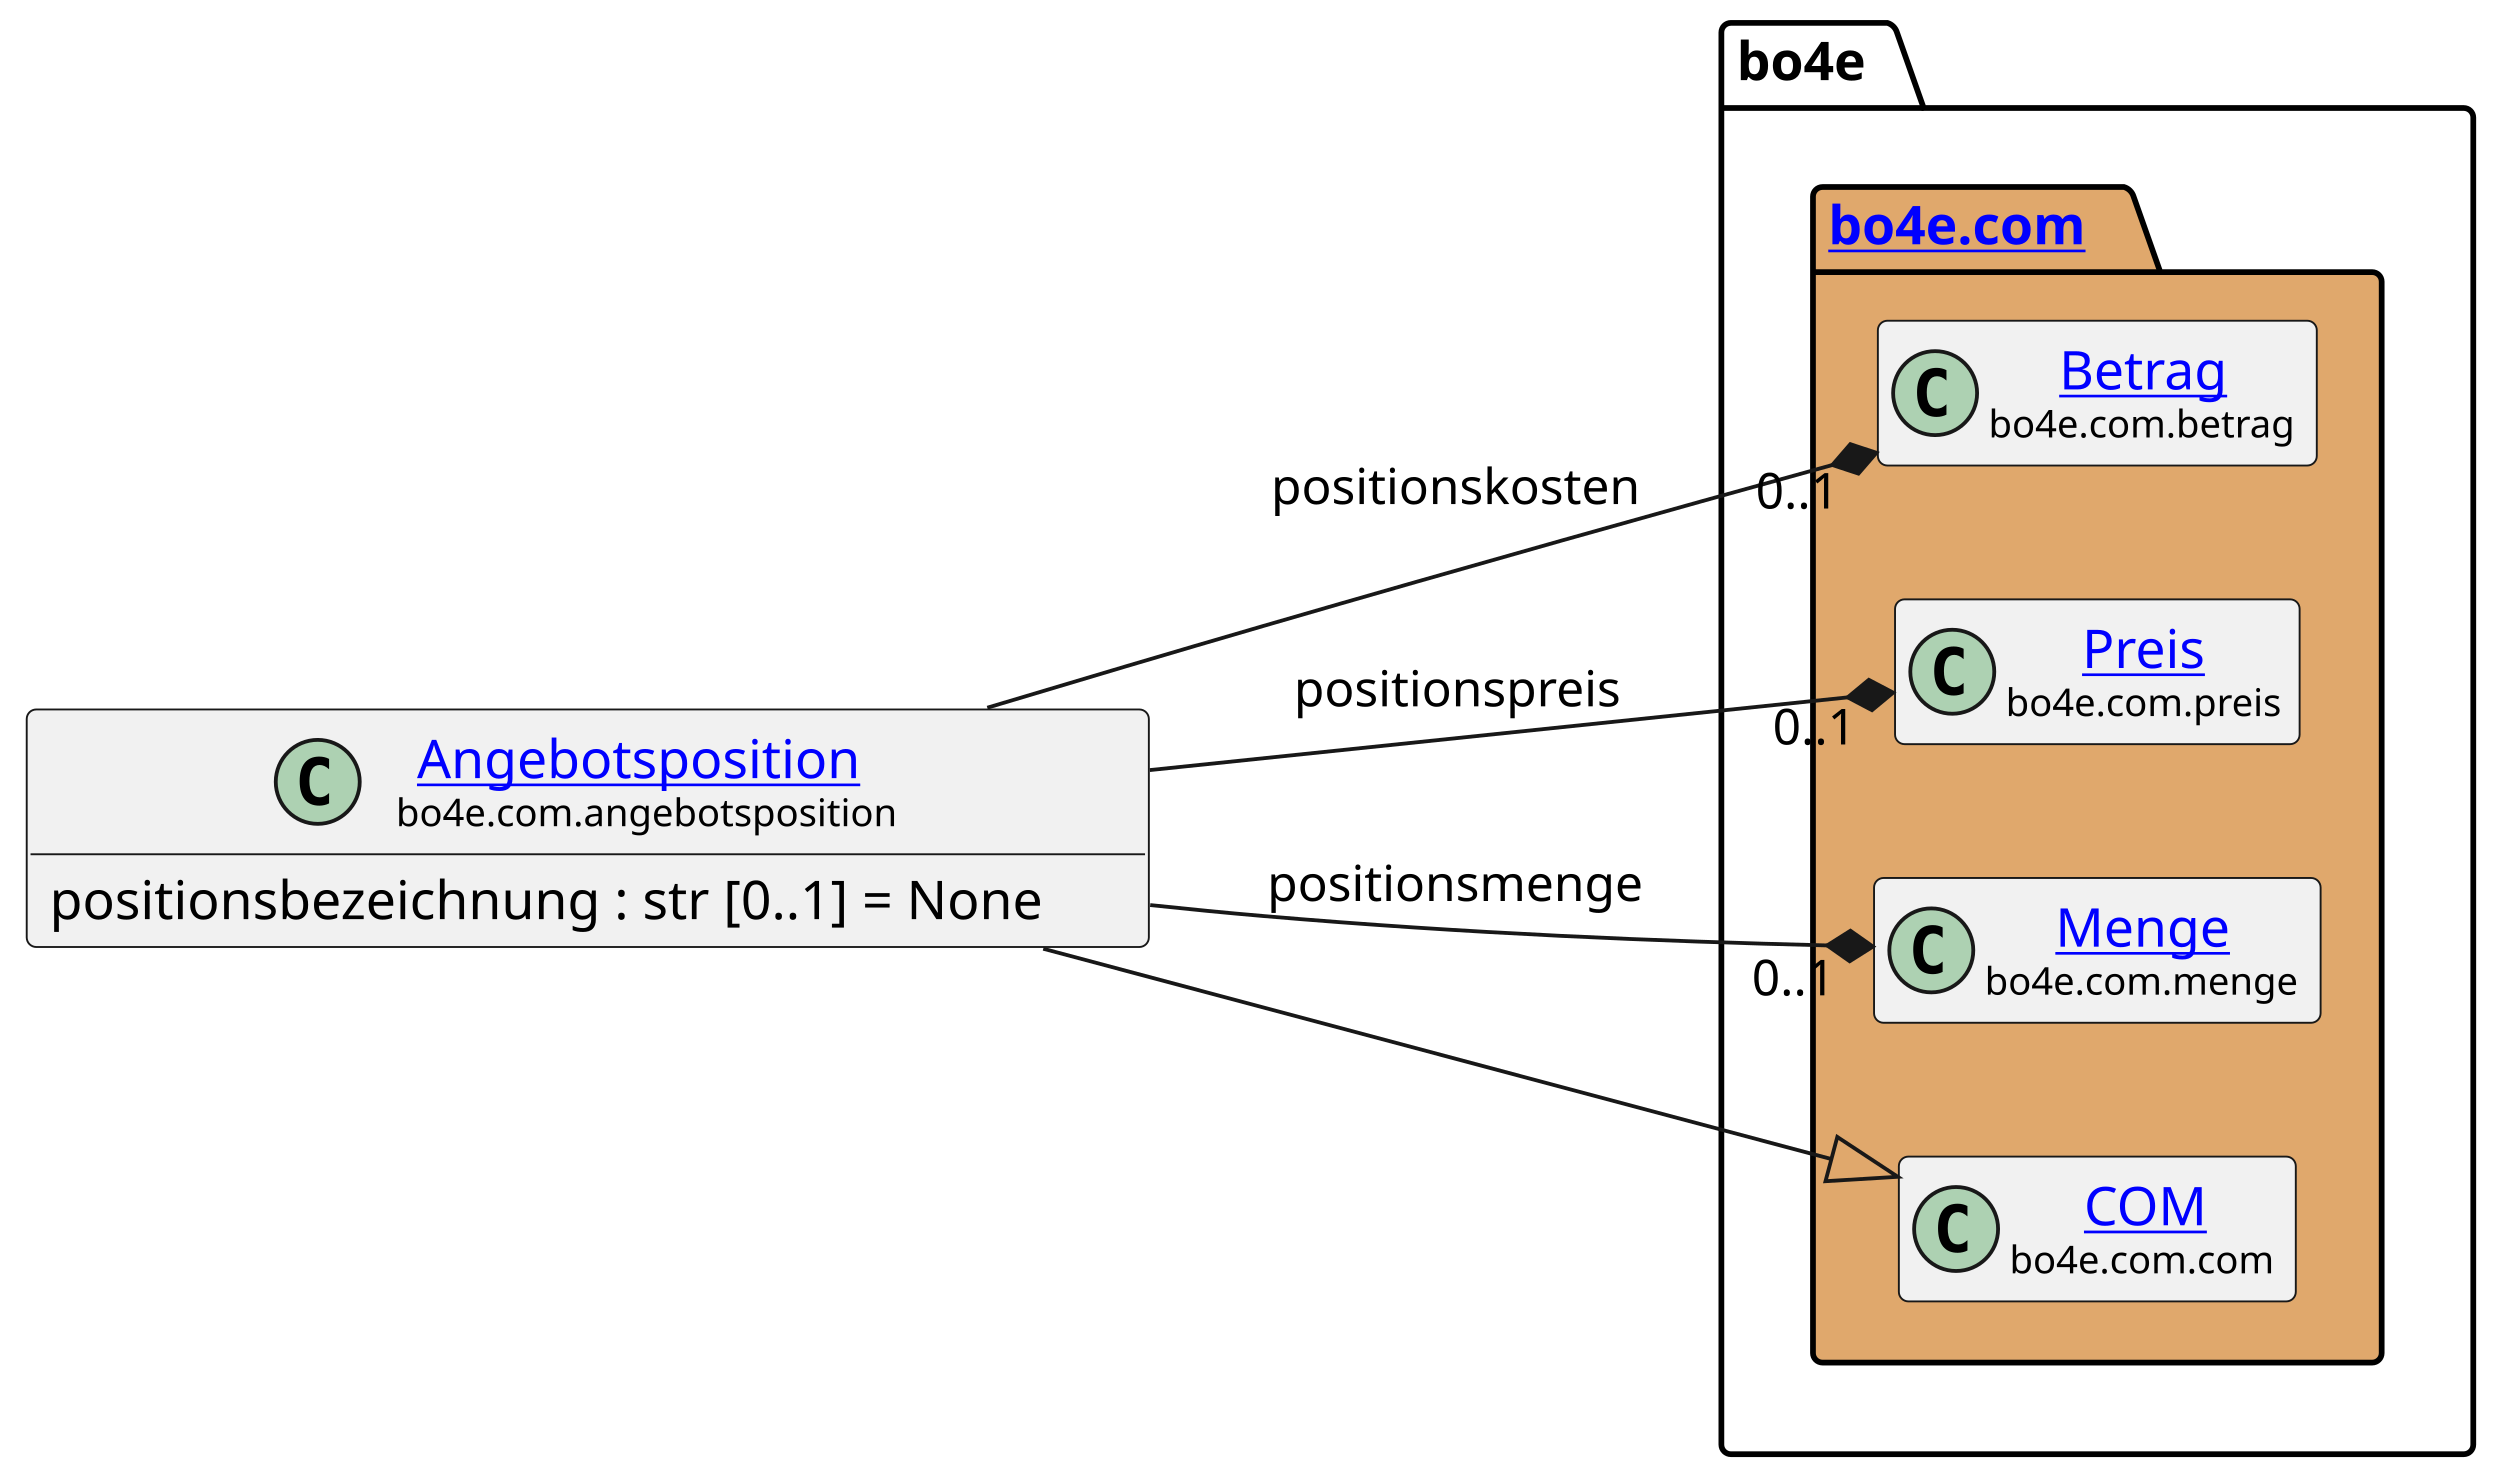
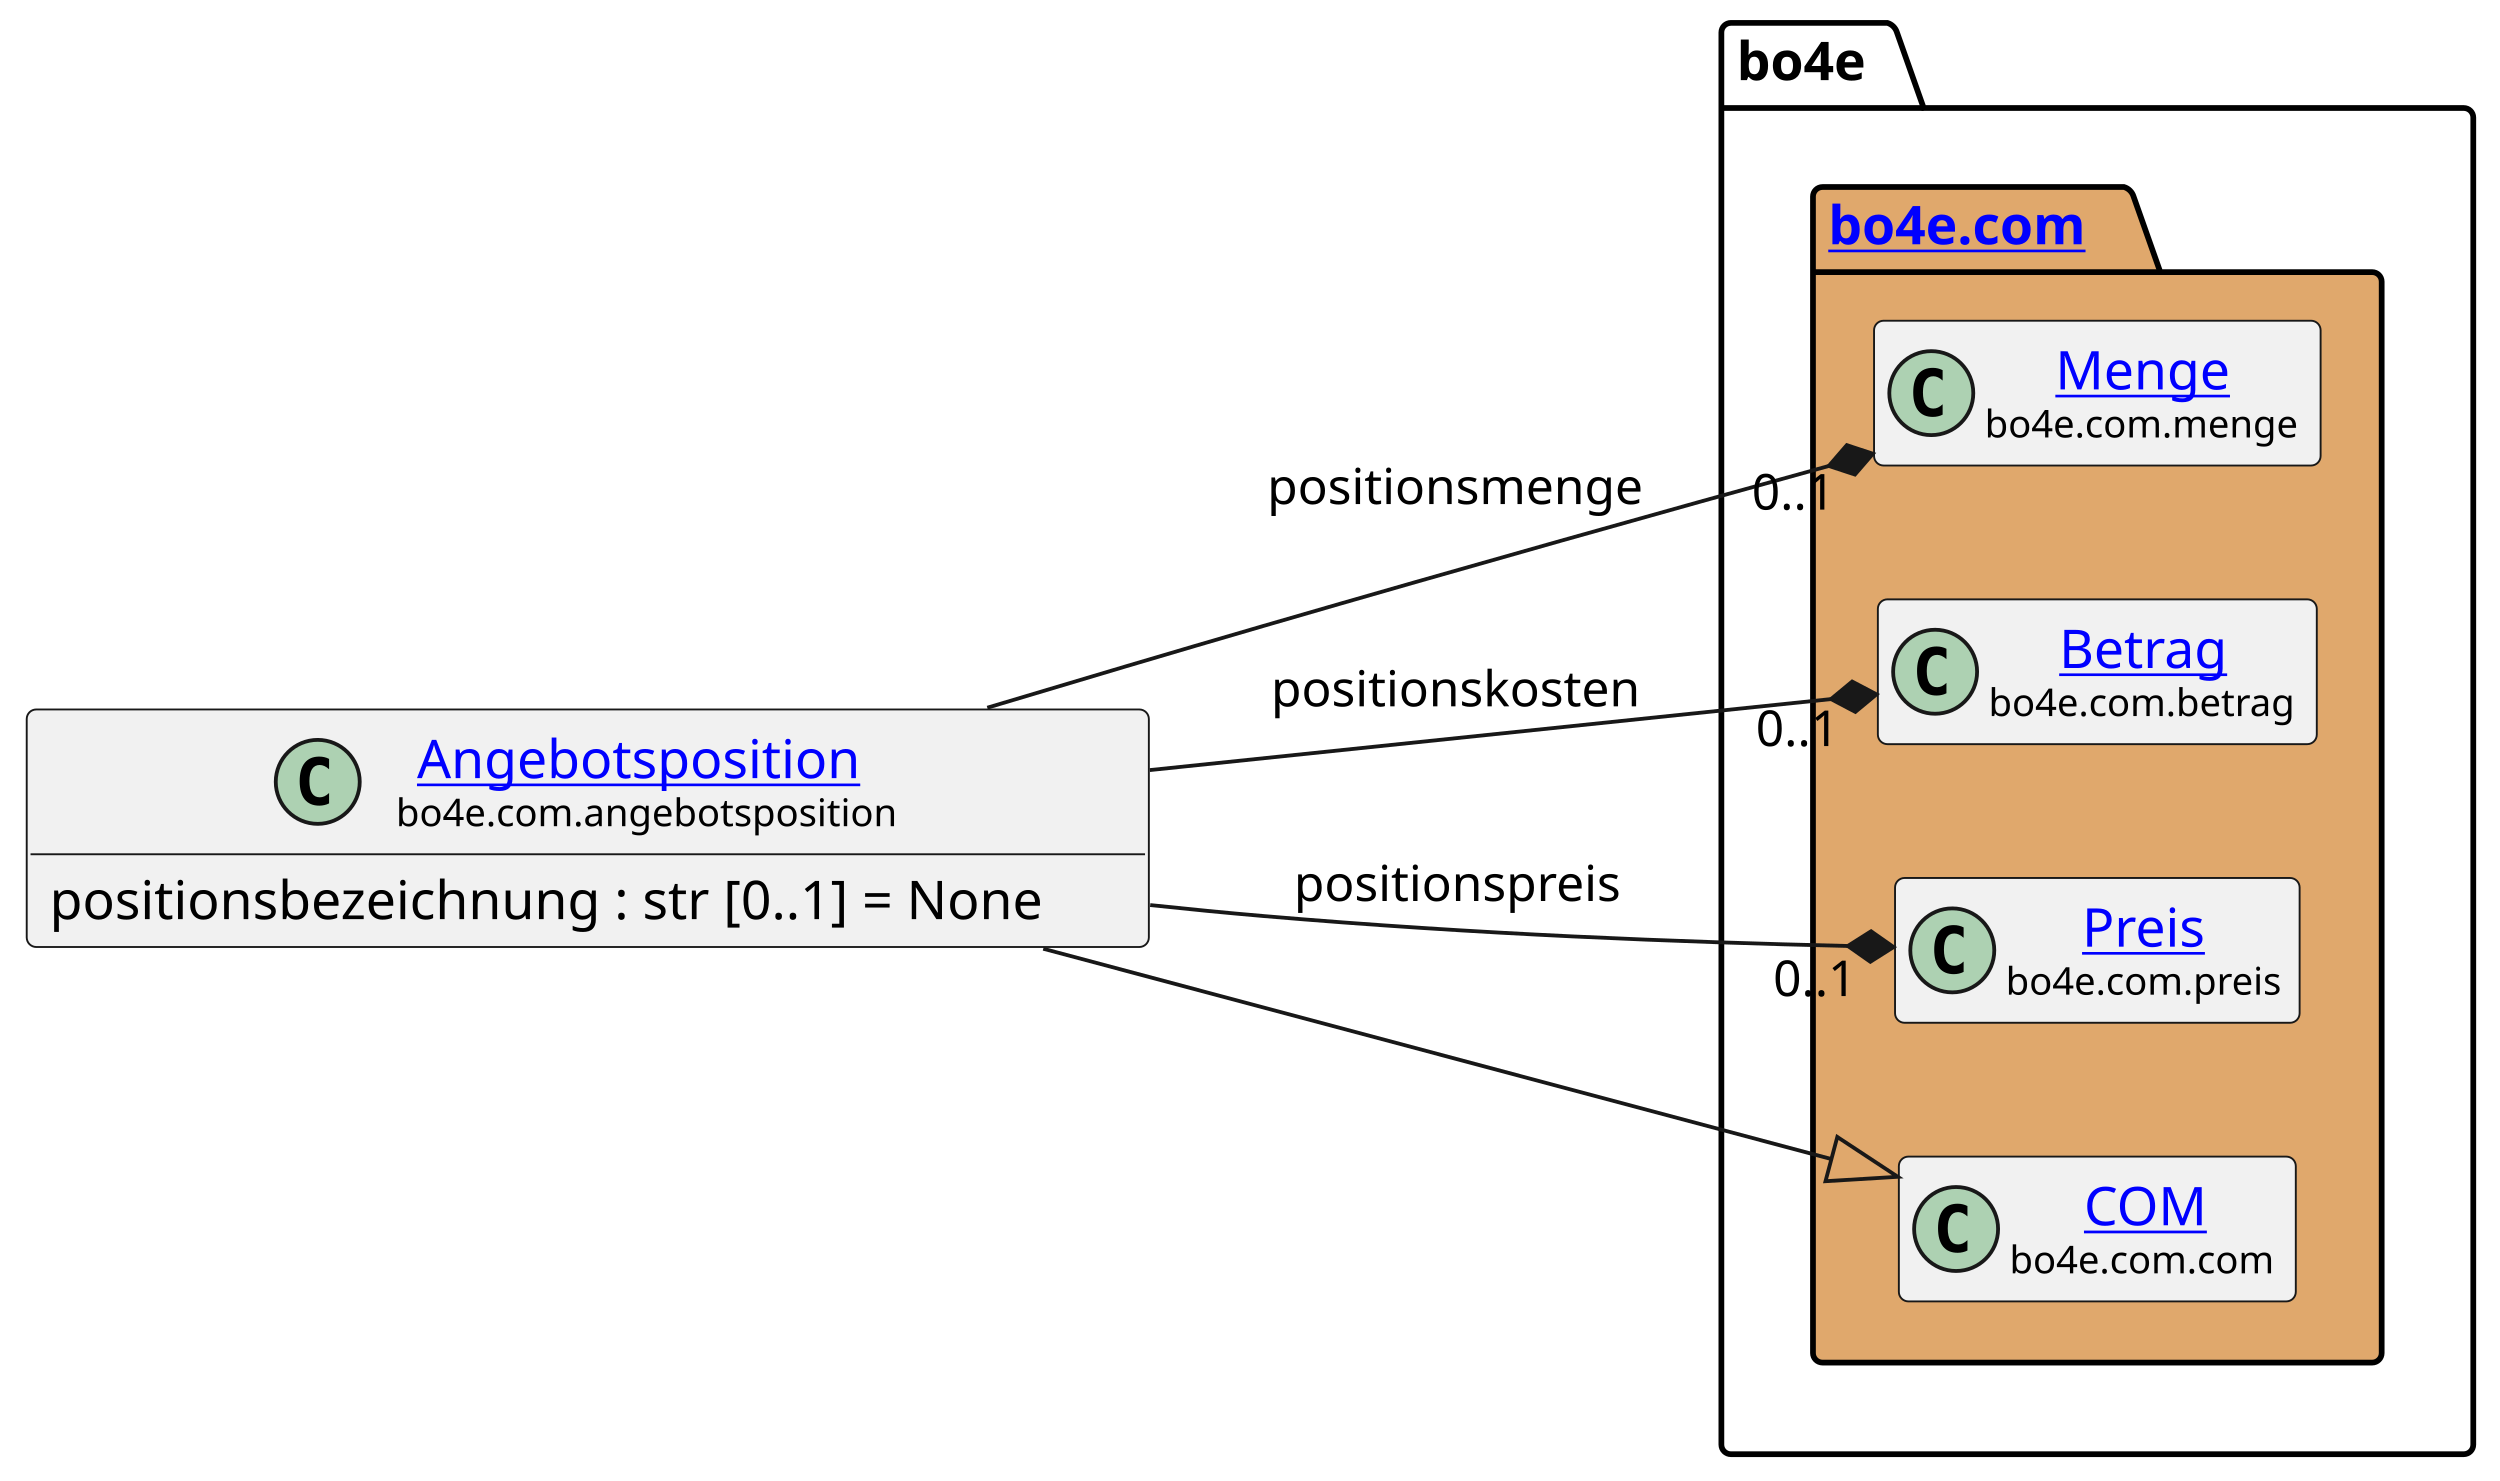
<svg xmlns="http://www.w3.org/2000/svg" xmlns:xlink="http://www.w3.org/1999/xlink" contentStyleType="text/css" height="388px" preserveAspectRatio="none" style="width:655px;height:388px;background:#FFFFFF;" version="1.1" viewBox="0 0 655 388" width="655px" zoomAndPan="magnify">
  <defs />
  <g>
    <g id="cluster_bo4e">
      <path d="M453.5,6 L494.5,6 A3.75,3.75 0 0 1 497,8.5 L504,28.297 L645.5,28.297 A2.5,2.5 0 0 1 648,30.797 L648,378.5 A2.5,2.5 0 0 1 645.5,381 L453.5,381 A2.5,2.5 0 0 1 451,378.5 L451,8.5 A2.5,2.5 0 0 1 453.5,6 " fill="none" style="stroke:#000000;stroke-width:1.5;" />
      <line style="stroke:#000000;stroke-width:1.5;" x1="451" x2="504" y1="28.297" y2="28.297" />
      <text fill="#000000" font-family="sans-serif" font-size="14" font-weight="bold" lengthAdjust="spacing" textLength="40" x="455" y="20.995">bo4e</text>
    </g>
    <g id="cluster_com">
      <path d="M477.5,49 L556.5,49 A3.75,3.75 0 0 1 559,51.5 L566,71.297 L621.5,71.297 A2.5,2.5 0 0 1 624,73.797 L624,354.5 A2.5,2.5 0 0 1 621.5,357 L477.5,357 A2.5,2.5 0 0 1 475,354.5 L475,51.5 A2.5,2.5 0 0 1 477.5,49 " fill="#E0A86C" style="stroke:#000000;stroke-width:1.5;" />
      <line style="stroke:#000000;stroke-width:1.5;" x1="475" x2="566" y1="71.297" y2="71.297" />
      <a href="https://bo4e.github.io/BO4E-python/latest/api/bo4e.com.html" target="_top" title="https://bo4e.github.io/BO4E-python/latest/api/bo4e.com.html" xlink:actuate="onRequest" xlink:href="https://bo4e.github.io/BO4E-python/latest/api/bo4e.com.html" xlink:show="new" xlink:title="https://bo4e.github.io/BO4E-python/latest/api/bo4e.com.html" xlink:type="simple">
        <text fill="#0000FF" font-family="sans-serif" font-size="14" font-weight="bold" lengthAdjust="spacing" text-decoration="underline" textLength="78" x="479" y="63.995">bo4e.com</text>
      </a>
    </g>
+     <g id="elem_Menge">
+       <rect codeLine="8" fill="#F1F1F1" height="37.938" id="Menge" rx="2.5" ry="2.5" style="stroke:#181818;stroke-width:0.5;" width="117" x="491" y="84.03" />
+       <ellipse cx="506" cy="102.999" fill="#ADD1B2" rx="11" ry="11" style="stroke:#181818;stroke-width:1.0;" />
+       <path d="M508.969,108.639 Q508.391,108.936 507.75,109.077 Q507.109,109.233 506.406,109.233 Q503.906,109.233 502.578,107.593 Q501.266,105.936 501.266,102.811 Q501.266,99.686 502.578,98.03 Q503.906,96.374 506.406,96.374 Q507.109,96.374 507.75,96.53 Q508.406,96.686 508.969,96.983 L508.969,99.702 Q508.344,99.124 507.75,98.858 Q507.156,98.577 506.531,98.577 Q505.188,98.577 504.5,99.655 Q503.812,100.718 503.812,102.811 Q503.812,104.905 504.5,105.983 Q505.188,107.046 506.531,107.046 Q507.156,107.046 507.75,106.78 Q508.344,106.499 508.969,105.921 L508.969,108.639 Z " fill="#000000" />
+       <a href="https://bo4e.github.io/BO4E-python/latest/api/bo4e.com.html#bo4e.com.menge.Menge" target="_top" title="https://bo4e.github.io/BO4E-python/latest/api/bo4e.com.html#bo4e.com.menge.Menge" xlink:actuate="onRequest" xlink:href="https://bo4e.github.io/BO4E-python/latest/api/bo4e.com.html#bo4e.com.menge.Menge" xlink:show="new" xlink:title="https://bo4e.github.io/BO4E-python/latest/api/bo4e.com.html#bo4e.com.menge.Menge" xlink:type="simple">
+         <text fill="#0000FF" font-family="sans-serif" font-size="14" lengthAdjust="spacing" text-decoration="underline" textLength="48" x="538.5" y="102.025">Menge</text>
+       </a>
+       <text fill="#000000" font-family="sans-serif" font-size="10" lengthAdjust="spacing" textLength="85" x="520" y="114.609">bo4e.com.menge</text>
+     </g>
    <g id="elem_Betrag">
-       <rect codeLine="8" fill="#F1F1F1" height="37.938" id="Betrag" rx="2.5" ry="2.5" style="stroke:#181818;stroke-width:0.5;" width="115" x="492" y="84.03" />
-       <ellipse cx="507" cy="102.999" fill="#ADD1B2" rx="11" ry="11" style="stroke:#181818;stroke-width:1.0;" />
-       <path d="M509.969,108.639 Q509.391,108.936 508.75,109.077 Q508.109,109.233 507.406,109.233 Q504.906,109.233 503.578,107.593 Q502.266,105.936 502.266,102.811 Q502.266,99.686 503.578,98.03 Q504.906,96.374 507.406,96.374 Q508.109,96.374 508.75,96.53 Q509.406,96.686 509.969,96.983 L509.969,99.702 Q509.344,99.124 508.75,98.858 Q508.156,98.577 507.531,98.577 Q506.188,98.577 505.5,99.655 Q504.812,100.718 504.812,102.811 Q504.812,104.905 505.5,105.983 Q506.188,107.046 507.531,107.046 Q508.156,107.046 508.75,106.78 Q509.344,106.499 509.969,105.921 L509.969,108.639 Z " fill="#000000" />
+       <rect codeLine="9" fill="#F1F1F1" height="37.938" id="Betrag" rx="2.5" ry="2.5" style="stroke:#181818;stroke-width:0.5;" width="115" x="492" y="157.03" />
+       <ellipse cx="507" cy="175.999" fill="#ADD1B2" rx="11" ry="11" style="stroke:#181818;stroke-width:1.0;" />
+       <path d="M509.969,181.639 Q509.391,181.936 508.75,182.077 Q508.109,182.233 507.406,182.233 Q504.906,182.233 503.578,180.593 Q502.266,178.936 502.266,175.811 Q502.266,172.686 503.578,171.03 Q504.906,169.374 507.406,169.374 Q508.109,169.374 508.75,169.53 Q509.406,169.686 509.969,169.983 L509.969,172.702 Q509.344,172.124 508.75,171.858 Q508.156,171.577 507.531,171.577 Q506.188,171.577 505.5,172.655 Q504.812,173.718 504.812,175.811 Q504.812,177.905 505.5,178.983 Q506.188,180.046 507.531,180.046 Q508.156,180.046 508.75,179.78 Q509.344,179.499 509.969,178.921 L509.969,181.639 Z " fill="#000000" />
      <a href="https://bo4e.github.io/BO4E-python/latest/api/bo4e.com.html#bo4e.com.betrag.Betrag" target="_top" title="https://bo4e.github.io/BO4E-python/latest/api/bo4e.com.html#bo4e.com.betrag.Betrag" xlink:actuate="onRequest" xlink:href="https://bo4e.github.io/BO4E-python/latest/api/bo4e.com.html#bo4e.com.betrag.Betrag" xlink:show="new" xlink:title="https://bo4e.github.io/BO4E-python/latest/api/bo4e.com.html#bo4e.com.betrag.Betrag" xlink:type="simple">
-         <text fill="#0000FF" font-family="sans-serif" font-size="14" lengthAdjust="spacing" text-decoration="underline" textLength="46" x="539.5" y="102.025">Betrag</text>
+         <text fill="#0000FF" font-family="sans-serif" font-size="14" lengthAdjust="spacing" text-decoration="underline" textLength="46" x="539.5" y="175.025">Betrag</text>
      </a>
-       <text fill="#000000" font-family="sans-serif" font-size="10" lengthAdjust="spacing" textLength="83" x="521" y="114.609">bo4e.com.betrag</text>
+       <text fill="#000000" font-family="sans-serif" font-size="10" lengthAdjust="spacing" textLength="83" x="521" y="187.609">bo4e.com.betrag</text>
    </g>
    <g id="elem_Preis">
-       <rect codeLine="9" fill="#F1F1F1" height="37.938" id="Preis" rx="2.5" ry="2.5" style="stroke:#181818;stroke-width:0.5;" width="106" x="496.5" y="157.03" />
-       <ellipse cx="511.5" cy="175.999" fill="#ADD1B2" rx="11" ry="11" style="stroke:#181818;stroke-width:1.0;" />
-       <path d="M514.469,181.639 Q513.891,181.936 513.25,182.077 Q512.609,182.233 511.906,182.233 Q509.406,182.233 508.078,180.593 Q506.766,178.936 506.766,175.811 Q506.766,172.686 508.078,171.03 Q509.406,169.374 511.906,169.374 Q512.609,169.374 513.25,169.53 Q513.906,169.686 514.469,169.983 L514.469,172.702 Q513.844,172.124 513.25,171.858 Q512.656,171.577 512.031,171.577 Q510.688,171.577 510,172.655 Q509.312,173.718 509.312,175.811 Q509.312,177.905 510,178.983 Q510.688,180.046 512.031,180.046 Q512.656,180.046 513.25,179.78 Q513.844,179.499 514.469,178.921 L514.469,181.639 Z " fill="#000000" />
+       <rect codeLine="10" fill="#F1F1F1" height="37.938" id="Preis" rx="2.5" ry="2.5" style="stroke:#181818;stroke-width:0.5;" width="106" x="496.5" y="230.03" />
+       <ellipse cx="511.5" cy="248.999" fill="#ADD1B2" rx="11" ry="11" style="stroke:#181818;stroke-width:1.0;" />
+       <path d="M514.469,254.639 Q513.891,254.936 513.25,255.077 Q512.609,255.233 511.906,255.233 Q509.406,255.233 508.078,253.593 Q506.766,251.936 506.766,248.811 Q506.766,245.686 508.078,244.03 Q509.406,242.374 511.906,242.374 Q512.609,242.374 513.25,242.53 Q513.906,242.686 514.469,242.983 L514.469,245.702 Q513.844,245.124 513.25,244.858 Q512.656,244.577 512.031,244.577 Q510.688,244.577 510,245.655 Q509.312,246.718 509.312,248.811 Q509.312,250.905 510,251.983 Q510.688,253.046 512.031,253.046 Q512.656,253.046 513.25,252.78 Q513.844,252.499 514.469,251.921 L514.469,254.639 Z " fill="#000000" />
      <a href="https://bo4e.github.io/BO4E-python/latest/api/bo4e.com.html#bo4e.com.preis.Preis" target="_top" title="https://bo4e.github.io/BO4E-python/latest/api/bo4e.com.html#bo4e.com.preis.Preis" xlink:actuate="onRequest" xlink:href="https://bo4e.github.io/BO4E-python/latest/api/bo4e.com.html#bo4e.com.preis.Preis" xlink:show="new" xlink:title="https://bo4e.github.io/BO4E-python/latest/api/bo4e.com.html#bo4e.com.preis.Preis" xlink:type="simple">
-         <text fill="#0000FF" font-family="sans-serif" font-size="14" lengthAdjust="spacing" text-decoration="underline" textLength="34" x="545.5" y="175.025">Preis</text>
+         <text fill="#0000FF" font-family="sans-serif" font-size="14" lengthAdjust="spacing" text-decoration="underline" textLength="34" x="545.5" y="248.025">Preis</text>
      </a>
-       <text fill="#000000" font-family="sans-serif" font-size="10" lengthAdjust="spacing" textLength="74" x="525.5" y="187.609">bo4e.com.preis</text>
-     </g>
-     <g id="elem_Menge">
-       <rect codeLine="10" fill="#F1F1F1" height="37.938" id="Menge" rx="2.5" ry="2.5" style="stroke:#181818;stroke-width:0.5;" width="117" x="491" y="230.03" />
-       <ellipse cx="506" cy="248.999" fill="#ADD1B2" rx="11" ry="11" style="stroke:#181818;stroke-width:1.0;" />
-       <path d="M508.969,254.639 Q508.391,254.936 507.75,255.077 Q507.109,255.233 506.406,255.233 Q503.906,255.233 502.578,253.593 Q501.266,251.936 501.266,248.811 Q501.266,245.686 502.578,244.03 Q503.906,242.374 506.406,242.374 Q507.109,242.374 507.75,242.53 Q508.406,242.686 508.969,242.983 L508.969,245.702 Q508.344,245.124 507.75,244.858 Q507.156,244.577 506.531,244.577 Q505.188,244.577 504.5,245.655 Q503.812,246.718 503.812,248.811 Q503.812,250.905 504.5,251.983 Q505.188,253.046 506.531,253.046 Q507.156,253.046 507.75,252.78 Q508.344,252.499 508.969,251.921 L508.969,254.639 Z " fill="#000000" />
-       <a href="https://bo4e.github.io/BO4E-python/latest/api/bo4e.com.html#bo4e.com.menge.Menge" target="_top" title="https://bo4e.github.io/BO4E-python/latest/api/bo4e.com.html#bo4e.com.menge.Menge" xlink:actuate="onRequest" xlink:href="https://bo4e.github.io/BO4E-python/latest/api/bo4e.com.html#bo4e.com.menge.Menge" xlink:show="new" xlink:title="https://bo4e.github.io/BO4E-python/latest/api/bo4e.com.html#bo4e.com.menge.Menge" xlink:type="simple">
-         <text fill="#0000FF" font-family="sans-serif" font-size="14" lengthAdjust="spacing" text-decoration="underline" textLength="48" x="538.5" y="248.025">Menge</text>
-       </a>
-       <text fill="#000000" font-family="sans-serif" font-size="10" lengthAdjust="spacing" textLength="85" x="520" y="260.609">bo4e.com.menge</text>
+       <text fill="#000000" font-family="sans-serif" font-size="10" lengthAdjust="spacing" textLength="74" x="525.5" y="260.609">bo4e.com.preis</text>
    </g>
    <g id="elem_COM">
      <rect codeLine="11" fill="#F1F1F1" height="37.938" id="COM" rx="2.5" ry="2.5" style="stroke:#181818;stroke-width:0.5;" width="104" x="497.5" y="303.03" />
      <ellipse cx="512.5" cy="321.999" fill="#ADD1B2" rx="11" ry="11" style="stroke:#181818;stroke-width:1.0;" />
      <path d="M515.469,327.639 Q514.891,327.936 514.25,328.077 Q513.609,328.233 512.906,328.233 Q510.406,328.233 509.078,326.592 Q507.766,324.936 507.766,321.811 Q507.766,318.686 509.078,317.03 Q510.406,315.374 512.906,315.374 Q513.609,315.374 514.25,315.53 Q514.906,315.686 515.469,315.983 L515.469,318.702 Q514.844,318.124 514.25,317.858 Q513.656,317.577 513.031,317.577 Q511.688,317.577 511,318.655 Q510.312,319.717 510.312,321.811 Q510.312,323.905 511,324.983 Q511.688,326.046 513.031,326.046 Q513.656,326.046 514.25,325.78 Q514.844,325.499 515.469,324.921 L515.469,327.639 Z " fill="#000000" />
      <a href="https://bo4e.github.io/BO4E-python/latest/api/bo4e.com.html#bo4e.com.com.COM" target="_top" title="https://bo4e.github.io/BO4E-python/latest/api/bo4e.com.html#bo4e.com.com.COM" xlink:actuate="onRequest" xlink:href="https://bo4e.github.io/BO4E-python/latest/api/bo4e.com.html#bo4e.com.com.COM" xlink:show="new" xlink:title="https://bo4e.github.io/BO4E-python/latest/api/bo4e.com.html#bo4e.com.com.COM" xlink:type="simple">
        <text fill="#0000FF" font-family="sans-serif" font-size="14" lengthAdjust="spacing" text-decoration="underline" textLength="33" x="546" y="321.025">COM</text>
      </a>
      <text fill="#000000" font-family="sans-serif" font-size="10" lengthAdjust="spacing" textLength="72" x="526.5" y="333.609">bo4e.com.com</text>
    </g>
    <g id="elem_Angebotsposition">
      <rect codeLine="3" fill="#F1F1F1" height="62.234" id="Angebotsposition" rx="2.5" ry="2.5" style="stroke:#181818;stroke-width:0.5;" width="294" x="7" y="185.88" />
      <ellipse cx="83.25" cy="204.849" fill="#ADD1B2" rx="11" ry="11" style="stroke:#181818;stroke-width:1.0;" />
      <path d="M86.219,210.489 Q85.641,210.786 85,210.927 Q84.359,211.083 83.656,211.083 Q81.156,211.083 79.828,209.442 Q78.516,207.786 78.516,204.661 Q78.516,201.536 79.828,199.88 Q81.156,198.224 83.656,198.224 Q84.359,198.224 85,198.38 Q85.656,198.536 86.219,198.833 L86.219,201.552 Q85.594,200.974 85,200.708 Q84.406,200.427 83.781,200.427 Q82.438,200.427 81.75,201.505 Q81.062,202.567 81.062,204.661 Q81.062,206.755 81.75,207.833 Q82.438,208.896 83.781,208.896 Q84.406,208.896 85,208.63 Q85.594,208.349 86.219,207.771 L86.219,210.489 Z " fill="#000000" />
      <a href="https://bo4e.github.io/BO4E-python/latest/api/bo4e.com.html#bo4e.com.angebotsposition.Angebotsposition" target="_top" title="https://bo4e.github.io/BO4E-python/latest/api/bo4e.com.html#bo4e.com.angebotsposition.Angebotsposition" xlink:actuate="onRequest" xlink:href="https://bo4e.github.io/BO4E-python/latest/api/bo4e.com.html#bo4e.com.angebotsposition.Angebotsposition" xlink:show="new" xlink:title="https://bo4e.github.io/BO4E-python/latest/api/bo4e.com.html#bo4e.com.angebotsposition.Angebotsposition" xlink:type="simple">
        <text fill="#0000FF" font-family="sans-serif" font-size="14" lengthAdjust="spacing" text-decoration="underline" textLength="122" x="109.25" y="203.875">Angebotsposition</text>
      </a>
      <text fill="#000000" font-family="sans-serif" font-size="10" lengthAdjust="spacing" textLength="133" x="103.75" y="216.459">bo4e.com.angebotsposition</text>
      <line style="stroke:#181818;stroke-width:0.5;" x1="8" x2="300" y1="223.817" y2="223.817" />
      <text fill="#000000" font-family="sans-serif" font-size="14" lengthAdjust="spacing" textLength="282" x="13" y="240.813">positionsbezeichnung : str [0..1] = None</text>
    </g>
    <g id="link_Angebotsposition_COM">
      <path codeLine="14" d="M273.33,248.57 C348.02,268.51 423.348,288.61 479.828,303.68 " fill="none" id="Angebotsposition-to-COM" style="stroke:#181818;stroke-width:1.0;" />
      <polygon fill="none" points="497.22,308.32,481.375,297.882,478.282,309.477,497.22,308.32" style="stroke:#181818;stroke-width:1.0;" />
    </g>
    <g id="link_Angebotsposition_Preis">
-       <path codeLine="15" d="M301.25,201.76 C369.45,194.66 434.414,187.883 484.075,182.713 " fill="none" id="Angebotsposition-to-Preis" style="stroke:#181818;stroke-width:1.0;" />
-       <polygon fill="#181818" points="496.01,181.47,489.628,178.113,484.075,182.713,490.456,186.07,496.01,181.47" style="stroke:#181818;stroke-width:1.0;" />
-       <text fill="#000000" font-family="sans-serif" font-size="13" lengthAdjust="spacing" textLength="88" x="339" y="185.067">positionspreis</text>
-       <text fill="#000000" font-family="sans-serif" font-size="13" lengthAdjust="spacing" textLength="24" x="464.438" y="195.044">0..1</text>
+       <path codeLine="15" d="M301.35,237.13 C311.37,238.2 321.33,239.17 331,240 C387.29,244.83 440.013,246.807 484.123,247.847 " fill="none" id="Angebotsposition-to-Preis" style="stroke:#181818;stroke-width:1.0;" />
+       <polygon fill="#181818" points="496.12,248.13,490.216,243.99,484.123,247.847,490.027,251.988,496.12,248.13" style="stroke:#181818;stroke-width:1.0;" />
+       <text fill="#000000" font-family="sans-serif" font-size="13" lengthAdjust="spacing" textLength="88" x="339" y="236.067">positionspreis</text>
+       <text fill="#000000" font-family="sans-serif" font-size="13" lengthAdjust="spacing" textLength="24" x="464.56" y="260.971">0..1</text>
    </g>
    <g id="link_Angebotsposition_Menge">
-       <path codeLine="16" d="M301.35,237.13 C311.37,238.2 321.33,239.17 331,240 C385.03,244.64 434.834,246.612 478.714,247.702 " fill="none" id="Angebotsposition-to-Menge" style="stroke:#181818;stroke-width:1.0;" />
-       <polygon fill="#181818" points="490.71,248,484.811,243.852,478.714,247.702,484.613,251.85,490.71,248" style="stroke:#181818;stroke-width:1.0;" />
-       <text fill="#000000" font-family="sans-serif" font-size="13" lengthAdjust="spacing" textLength="102" x="332" y="236.067">positionsmenge</text>
-       <text fill="#000000" font-family="sans-serif" font-size="13" lengthAdjust="spacing" textLength="24" x="458.967" y="260.785">0..1</text>
+       <path codeLine="16" d="M258.67,185.42 C282.41,178.29 307.56,170.82 331,164 C385.04,148.29 435.275,134.22 479.145,122.08 " fill="none" id="Angebotsposition-to-Menge" style="stroke:#181818;stroke-width:1.0;" />
+       <polygon fill="#181818" points="490.71,118.88,483.861,116.625,479.145,122.08,485.994,124.335,490.71,118.88" style="stroke:#181818;stroke-width:1.0;" />
+       <text fill="#000000" font-family="sans-serif" font-size="13" lengthAdjust="spacing" textLength="102" x="332" y="132.067">positionsmenge</text>
+       <text fill="#000000" font-family="sans-serif" font-size="13" lengthAdjust="spacing" textLength="24" x="458.967" y="133.512">0..1</text>
    </g>
    <g id="link_Angebotsposition_Betrag">
-       <path codeLine="17" d="M258.67,185.42 C282.41,178.29 307.56,170.82 331,164 C385.42,148.18 436.134,133.979 480.064,121.829 " fill="none" id="Angebotsposition-to-Betrag" style="stroke:#181818;stroke-width:1.0;" />
-       <polygon fill="#181818" points="491.63,118.63,484.781,116.374,480.064,121.829,486.913,124.085,491.63,118.63" style="stroke:#181818;stroke-width:1.0;" />
-       <text fill="#000000" font-family="sans-serif" font-size="13" lengthAdjust="spacing" textLength="100" x="333" y="132.067">positionskosten</text>
-       <text fill="#000000" font-family="sans-serif" font-size="13" lengthAdjust="spacing" textLength="24" x="459.988" y="133.234">0..1</text>
+       <path codeLine="17" d="M301.25,201.76 C367.49,194.86 429.985,188.343 479.715,183.163 " fill="none" id="Angebotsposition-to-Betrag" style="stroke:#181818;stroke-width:1.0;" />
+       <polygon fill="#181818" points="491.65,181.92,485.268,178.563,479.715,183.163,486.097,186.52,491.65,181.92" style="stroke:#181818;stroke-width:1.0;" />
+       <text fill="#000000" font-family="sans-serif" font-size="13" lengthAdjust="spacing" textLength="100" x="333" y="185.067">positionskosten</text>
+       <text fill="#000000" font-family="sans-serif" font-size="13" lengthAdjust="spacing" textLength="24" x="460.01" y="195.462">0..1</text>
    </g>
  </g>
</svg>
